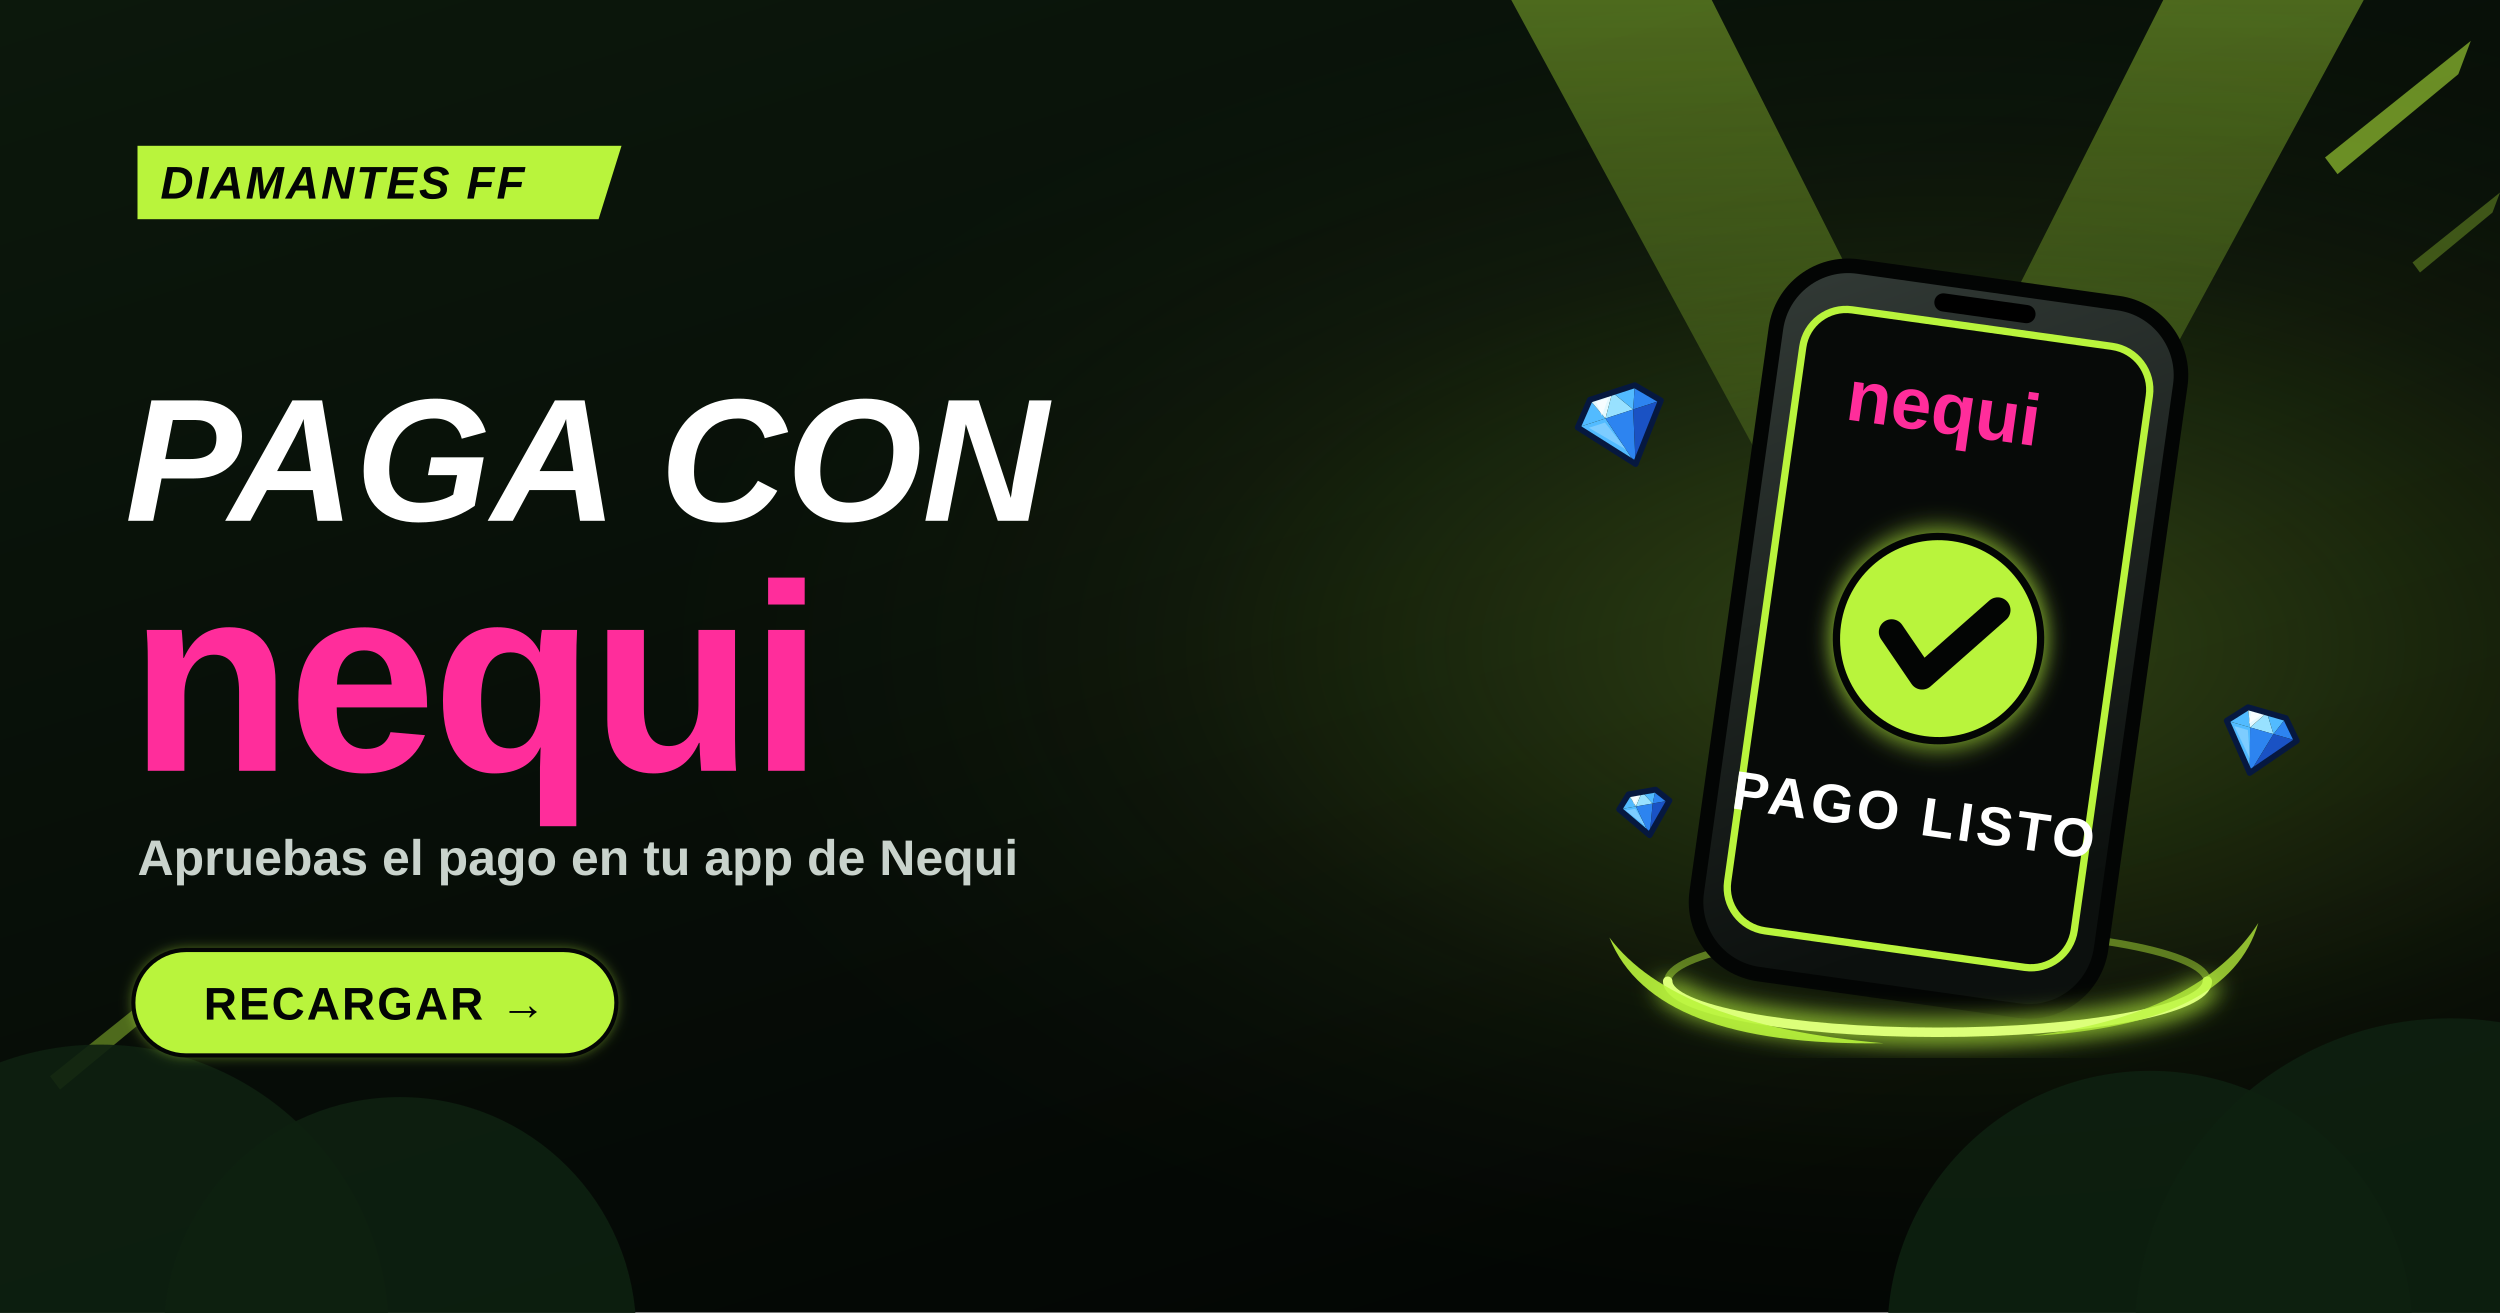
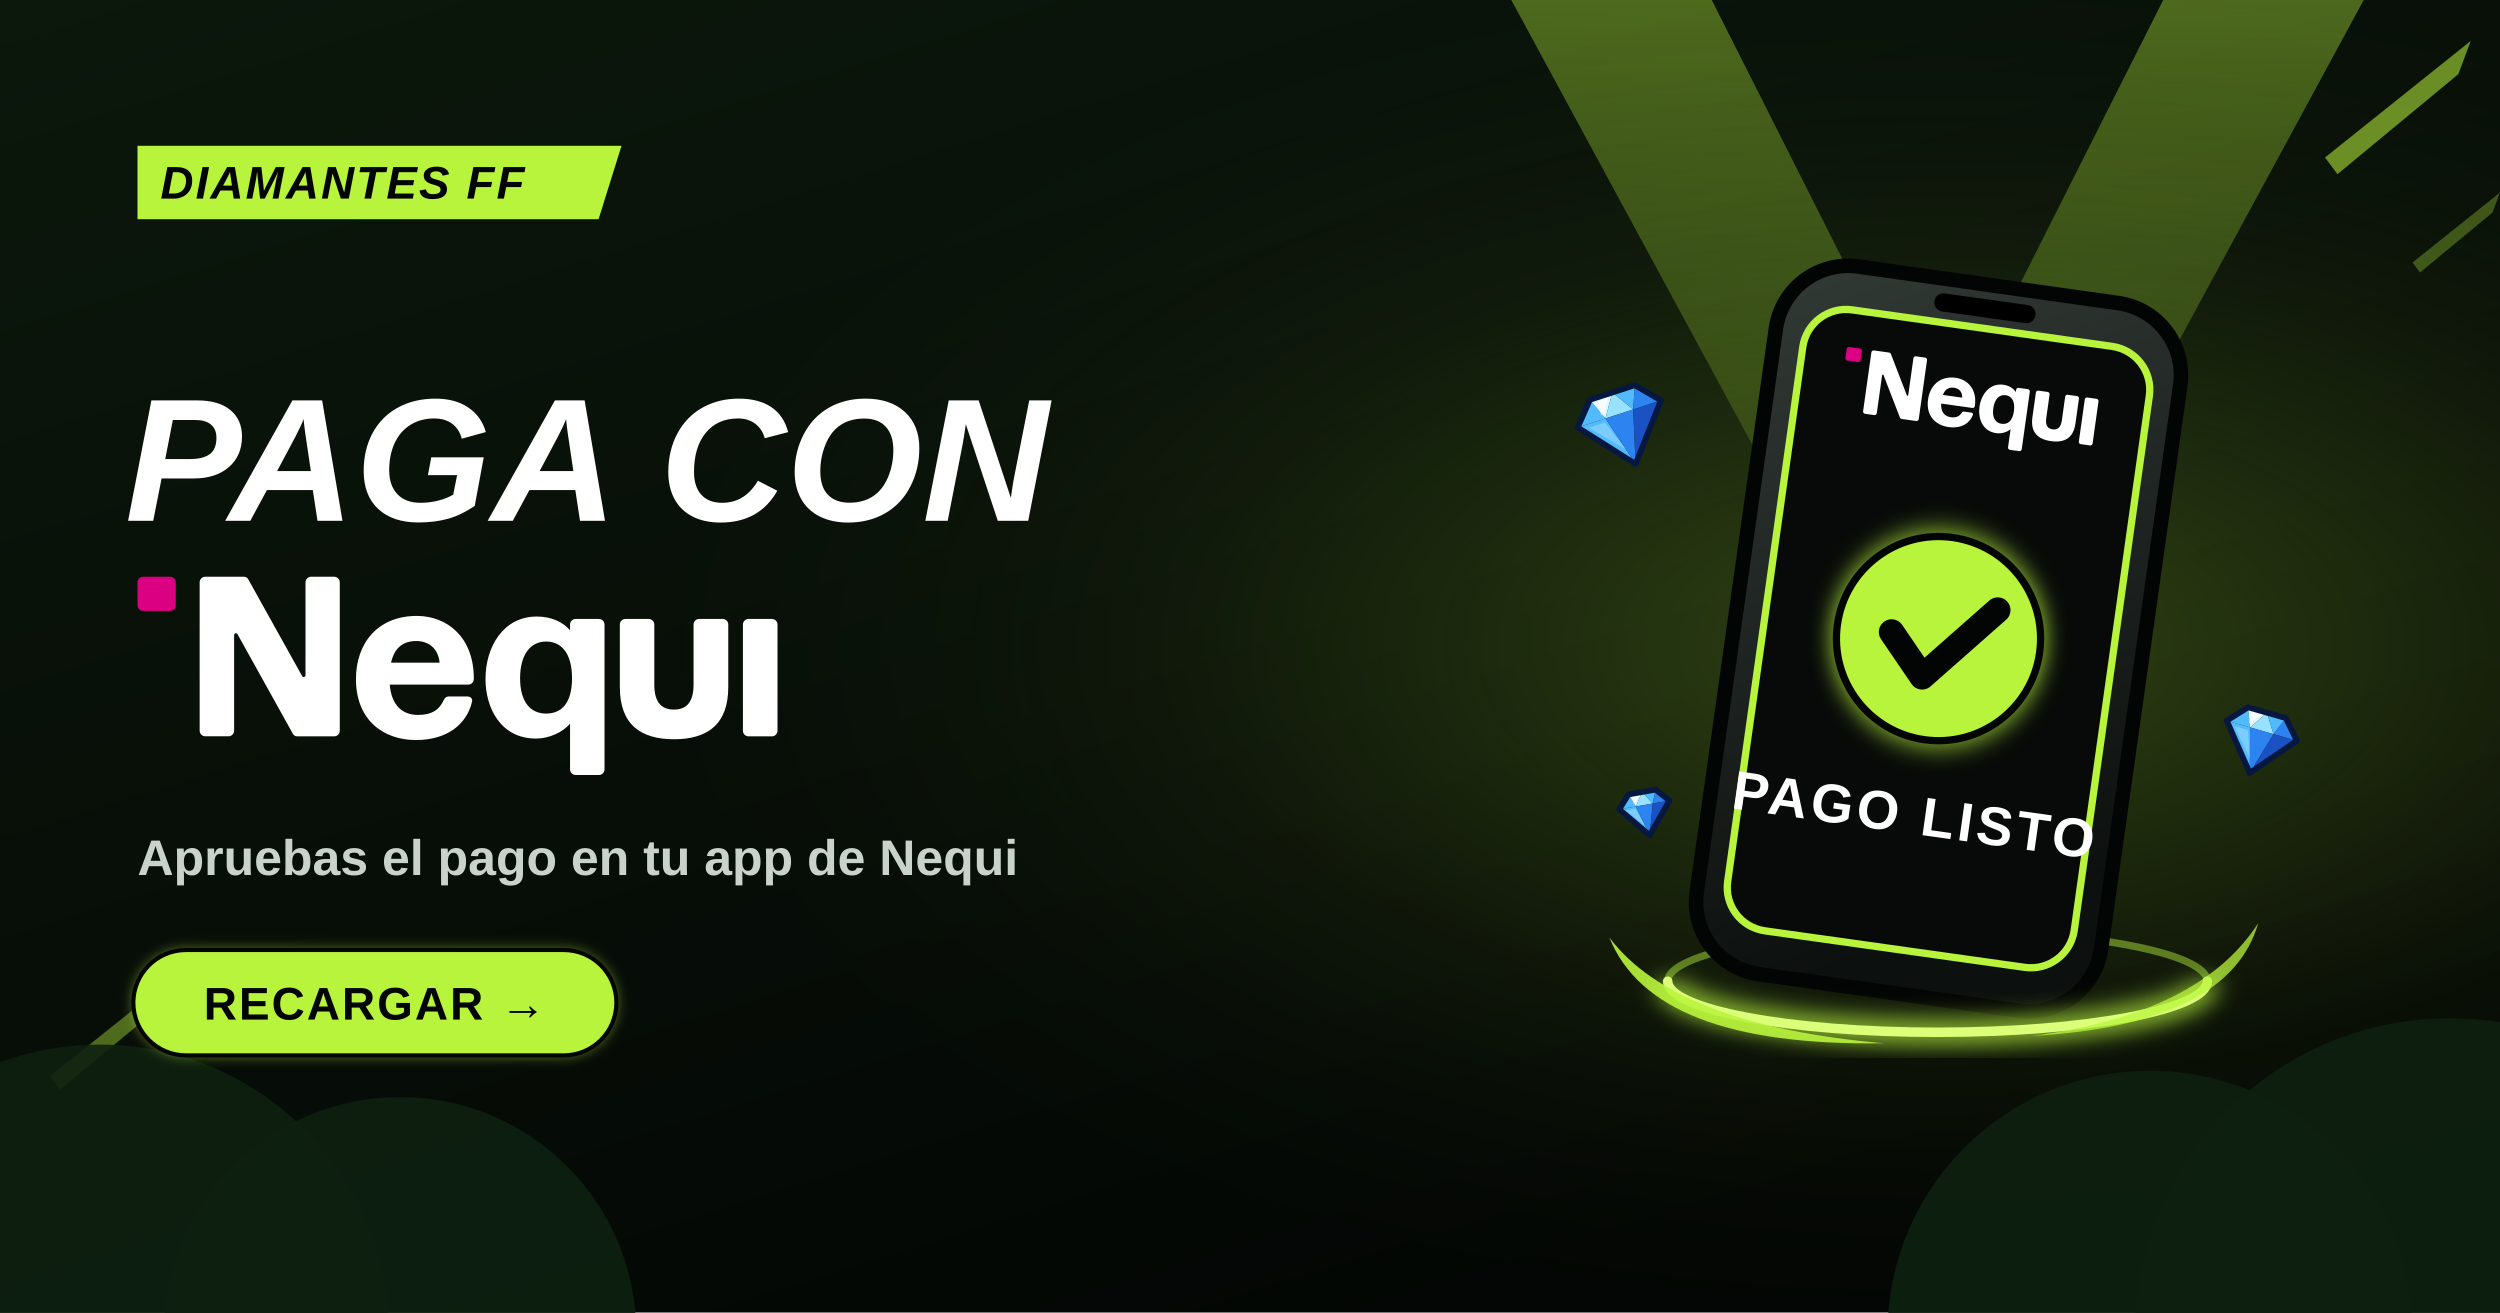
<svg xmlns="http://www.w3.org/2000/svg" viewBox="0 0 1200 630" width="1200" height="630">
  <defs>
    <linearGradient id="bg" x1="0" y1="0" x2="0.6" y2="1">
      <stop offset="0" stop-color="#0c180c" />
      <stop offset="1" stop-color="#030604" />
    </linearGradient>
    <linearGradient id="v" x1="0" y1="0" x2="0" y2="1">
      <stop offset="0" stop-color="#b9f43c" stop-opacity=".4" />
      <stop offset="1" stop-color="#b9f43c" stop-opacity=".03" />
    </linearGradient>
    <radialGradient id="glow" cx="0.775" cy="0.492" r="0.55">
      <stop offset="0" stop-color="#b9f43c" stop-opacity=".24" />
      <stop offset=".55" stop-color="#b9f43c" stop-opacity=".05" />
      <stop offset="1" stop-color="#000" stop-opacity="0" />
    </radialGradient>
    <radialGradient id="gemglow">
      <stop offset="0" stop-color="#4fc3ff" stop-opacity=".5" />
      <stop offset="1" stop-color="#4fc3ff" stop-opacity="0" />
    </radialGradient>
    <linearGradient id="dark" x1="0" y1="0" x2="0.3" y2="1">
      <stop offset="0" stop-color="#323a36" />
      <stop offset="1" stop-color="#0c100e" />
    </linearGradient>
    <linearGradient id="lid" x1="0" y1="0" x2="0" y2="1">
      <stop offset="0" stop-color="#47524c" />
      <stop offset="1" stop-color="#1b221e" />
    </linearGradient>
    <filter id="soft" x="-50%" y="-50%" width="200%" height="200%">
      <feGaussianBlur stdDeviation="3" />
    </filter>
    <path id="spark" d="M0 -10L2.2 -2.2L10 0L2.2 2.2L0 10L-2.2 2.2L-10 0L-2.2 -2.2Z" fill="#fff" />
  </defs>
  <rect width="1200" height="630" fill="url(#bg)" />
  <path d="M720 -10H816.6L930 214.83L1043.4 -10H1140L946.8 346.5H913.2Z" fill="url(#v)" />
  <rect width="1200" height="630" fill="url(#glow)" />
  <path d="M1116 75.6L1186 19.6L1180 35.6L1122 83.6Z" fill="#b9f43c" opacity="0.55" />
  <path d="M1158 126L1200 92.4L1196.4 102L1161.6 130.8Z" fill="#b9f43c" opacity="0.3" />
  <path d="M24 516.6L80 471.8L75.2 484.6L28.8 523Z" fill="#b9f43c" opacity="0.4" />
  <circle cx="48" cy="640" r="138.6" fill="#0d200f" opacity=".9" />
  <circle cx="192" cy="640" r="113.4" fill="#0d200f" opacity=".9" />
  <circle cx="1032" cy="640" r="126" fill="#0d200f" opacity=".9" />
  <circle cx="1176" cy="640" r="151.2" fill="#0d200f" opacity=".9" />
  <g transform="translate(930 310) scale(1.75)">
    <path d="M-74 92A74 14 0 0 1 74 92" fill="none" stroke="#b9f43c" stroke-opacity=".45" stroke-width="2" />
    <g transform="rotate(8)">
      <rect x="-56" y="-100" width="112" height="196" rx="20" fill="url(#dark)" stroke="#030504" stroke-width="4" />
      <rect x="-48" y="-88" width="96" height="172" rx="12" fill="#070a08" stroke="#b9f43c" stroke-width="2" />
      <rect x="-14" y="-96" width="28" height="5" rx="2.5" fill="#000" />
-       <text x="-34" y="-58" font-family="Arial, Helvetica, sans-serif" font-weight="900" font-size="20" fill="#ff2d9b">nequi</text>
+       <g transform="translate(-36 -78) scale(0.6769231)">
+         <rect x="0" y="0.28" width="6.22" height="5.56" rx="0.92" fill="#DA0081" />
+         <path d="M31.99 0.28H28.22C27.7 0.28 27.3 0.7 27.3 1.2V16.28C27.3 16.58 26.9 16.7 26.75 16.42L17.99 0.69C17.85 0.43 17.59 0.28 17.28 0.28H11.02C10.5 0.28 10.1 0.7 10.1 1.2V25.29C10.1 25.81 10.52 26.21 11.02 26.21H14.79C15.3 26.21 15.7 25.79 15.7 25.29V9.76C15.7 9.46 16.11 9.34 16.25 9.62L25.26 25.82C25.4 26.08 25.66 26.22 25.96 26.22H31.96C32.47 26.22 32.87 25.81 32.87 25.31V1.2C32.87 0.69 32.46 0.28 31.96 0.28Z" fill="#fff" />
+         <path d="M54.65 16.81C54.65 10.02 50.24 6.65 45.39 6.65C39.09 6.65 35.5 11.02 35.5 16.92C35.5 23.63 40.01 26.82 45.24 26.82C50.48 26.82 53.54 24.11 54.36 20.6C54.47 20.15 54.21 19.74 53.54 19.74H50.57C50.24 19.74 49.95 19.92 49.8 20.26C49.06 21.89 47.87 22.74 45.58 22.74C42.99 22.74 41.25 21.11 40.99 17.81H53.73C54.28 17.81 54.65 17.41 54.65 16.81ZM41.2 14.25C41.75 11.81 43.16 10.73 45.31 10.73C47.22 10.73 48.87 11.84 49.09 14.25H41.2Z" fill="#fff" />
+         <path d="M103.08 7.14H99.3C98.79 7.14 98.38 7.55 98.38 8.05V25.31C98.38 25.81 98.79 26.22 99.3 26.22H103.08C103.59 26.22 104 25.81 104 25.31V8.05C104 7.55 103.59 7.14 103.08 7.14Z" fill="#fff" />
+         <path d="M74.98 7.14H71.21C70.69 7.14 70.29 7.55 70.29 8.05V8.99C69.16 7.67 67.31 6.75 64.88 6.75C59.43 6.75 56.55 11.68 56.55 16.91C56.55 21.47 58.92 26.58 64.77 26.58C66.86 26.58 69.08 25.58 70.29 24.16V31.58C70.29 32.09 70.71 32.5 71.21 32.5H74.98C75.49 32.5 75.89 32.08 75.89 31.58V8.07C75.89 7.55 75.48 7.15 74.98 7.15ZM66.39 22.52C63.91 22.52 62.17 20.69 62.17 16.78C62.17 12.86 63.91 10.81 66.39 10.81C68.87 10.81 70.61 12.7 70.61 16.78C70.61 20.86 68.87 22.52 66.39 22.52Z" fill="#fff" />
+         <path d="M95.05 7.14H91.28C90.76 7.14 90.36 7.55 90.36 8.05V17.81C90.36 20.95 88.96 21.87 87.17 21.87C85.38 21.87 83.98 20.95 83.98 17.81V8.05C83.98 7.54 83.56 7.14 83.06 7.14H79.29C78.78 7.14 78.38 7.55 78.38 8.05V18.21C78.38 24.26 81.71 26.69 87.19 26.69C92.66 26.69 96 24.24 96 18.21V8.05C96 7.54 95.58 7.14 95.08 7.14Z" fill="#fff" />
+       </g>
      <circle cx="0" cy="-2" r="30" fill="#b9f43c" filter="url(#soft)" opacity=".7" />
      <circle cx="0" cy="-2" r="28" fill="#b9f43c" stroke="#030504" stroke-width="2" />
      <path d="M-13 -2L-3 9L15 -12" fill="none" stroke="#030504" stroke-width="7" stroke-linecap="round" stroke-linejoin="round" />
      <text x="0" y="52" font-family="Arial Black, Arial, Helvetica, sans-serif" font-weight="900" font-size="15" fill="#fff" text-anchor="middle" letter-spacing="1">PAGO LISTO</text>
    </g>
    <g transform="rotate(-18 -86 -59.68)" stroke-linejoin="round">
      <path d="M-92.48 -70L-98 -63.808L-90 -63.808Z" fill="#52bbff" />
      <path d="M-92.48 -70L-86 -70L-90 -63.808Z" fill="#e3f9ff" />
      <path d="M-86 -70L-90 -63.808L-82 -63.808Z" fill="#98e1ff" />
      <path d="M-86 -70L-79.52 -70L-82 -63.808Z" fill="#52bbff" />
      <path d="M-79.52 -70L-74 -63.808L-82 -63.808Z" fill="#2d84f0" />
      <path d="M-98 -63.808L-90 -63.808L-86 -49.36Z" fill="#52bbff" />
      <path d="M-90 -63.808L-82 -63.808L-86 -49.36Z" fill="#2d84f0" />
      <path d="M-82 -63.808L-74 -63.808L-86 -49.36Z" fill="#1a52c4" />
      <path d="M-91.04 -68.968L-87.44 -68.968L-90.72 -64.84Z" fill="#fff" opacity=".7" />
      <path d="M-95.12 -62.776L-90.48 -62.776L-87.2 -53.901Z" fill="#fff" opacity=".25" />
      <path d="M-92.48 -70H-79.52L-74 -63.808L-86 -49.36L-98 -63.808Z" fill="none" stroke="#06183f" stroke-width="1.6" />
    </g>
    <g transform="rotate(16 88 26.6)" stroke-linejoin="round">
      <path d="M82.6 18L78 23.16L84.667 23.16Z" fill="#52bbff" />
      <path d="M82.6 18L88 18L84.667 23.16Z" fill="#e3f9ff" />
      <path d="M88 18L84.667 23.16L91.333 23.16Z" fill="#98e1ff" />
      <path d="M88 18L93.4 18L91.333 23.16Z" fill="#52bbff" />
      <path d="M93.4 18L98 23.16L91.333 23.16Z" fill="#2d84f0" />
      <path d="M78 23.16L84.667 23.16L88 35.2Z" fill="#52bbff" />
      <path d="M84.667 23.16L91.333 23.16L88 35.2Z" fill="#2d84f0" />
      <path d="M91.333 23.16L98 23.16L88 35.2Z" fill="#1a52c4" />
      <path d="M83.8 18.86L86.8 18.86L84.067 22.3Z" fill="#fff" opacity=".7" />
      <path d="M80.4 24.02L84.267 24.02L87 31.416Z" fill="#fff" opacity=".25" />
      <path d="M82.6 18H93.4L98 23.16L88 35.2L78 23.16Z" fill="none" stroke="#06183f" stroke-width="1.6" />
    </g>
    <g transform="rotate(-10 -80 46.02)" stroke-linejoin="round">
      <path d="M-83.78 40L-87 43.612L-82.333 43.612Z" fill="#52bbff" />
      <path d="M-83.78 40L-80 40L-82.333 43.612Z" fill="#e3f9ff" />
      <path d="M-80 40L-82.333 43.612L-77.667 43.612Z" fill="#98e1ff" />
      <path d="M-80 40L-76.22 40L-77.667 43.612Z" fill="#52bbff" />
      <path d="M-76.22 40L-73 43.612L-77.667 43.612Z" fill="#2d84f0" />
      <path d="M-87 43.612L-82.333 43.612L-80 52.04Z" fill="#52bbff" />
      <path d="M-82.333 43.612L-77.667 43.612L-80 52.04Z" fill="#2d84f0" />
      <path d="M-77.667 43.612L-73 43.612L-80 52.04Z" fill="#1a52c4" />
      <path d="M-82.94 40.602L-80.84 40.602L-82.753 43.01Z" fill="#fff" opacity=".7" />
      <path d="M-85.32 44.214L-82.613 44.214L-80.7 49.391Z" fill="#fff" opacity=".25" />
      <path d="M-83.78 40H-76.22L-73 43.612L-80 52.04L-87 43.612Z" fill="none" stroke="#06183f" stroke-width="1.6" />
    </g>
    <path d="M-74 92A74 14 0 0 0 74 92" fill="none" stroke="#b9f43c" stroke-width="7" filter="url(#soft)" opacity=".75" />
    <path d="M-74 92A74 14 0 0 0 74 92" fill="none" stroke="#dcff7a" stroke-width="2.6" stroke-linecap="round" />
    <path d="M-90 80Q-78 110 -14.8 109Q-72 104 -90 80Z" fill="#b9f43c" opacity=".9" />
    <path d="M88 76Q80 104 25.9 107Q72 101 88 76Z" fill="#b9f43c" opacity=".75" />
  </g>
  <g transform="translate(66 70)">
    <path d="M0 0H232.32L221.32 35.2H0Z" fill="#b9f43c" />
    <text x="11" y="25.344" font-family="Arial Black, Arial, Helvetica, sans-serif" font-weight="900" font-style="italic" font-size="22" fill="#030504" letter-spacing="1">DIAMANTES FF</text>
  </g>
  <text x="60" y="250" font-family="Arial Black, Arial, Helvetica, sans-serif" font-weight="900" font-style="italic" font-size="84" fill="#fff">PAGA CON</text>
-   <text x="62" y="370" font-family="Arial, Helvetica, sans-serif" font-weight="900" font-size="128" fill="#ff2d9b" letter-spacing="-2">nequi</text>
+   <g transform="translate(66 276) scale(2.953846)">
+     <rect x="0" y="0.28" width="6.22" height="5.56" rx="0.92" fill="#DA0081" />
+     <path d="M31.99 0.28H28.22C27.7 0.28 27.3 0.7 27.3 1.2V16.28C27.3 16.58 26.9 16.7 26.75 16.42L17.99 0.69C17.85 0.43 17.59 0.28 17.28 0.28H11.02C10.5 0.28 10.1 0.7 10.1 1.2V25.29C10.1 25.81 10.52 26.21 11.02 26.21H14.79C15.3 26.21 15.7 25.79 15.7 25.29V9.76C15.7 9.46 16.11 9.34 16.25 9.62L25.26 25.82C25.4 26.08 25.66 26.22 25.96 26.22H31.96C32.47 26.22 32.87 25.81 32.87 25.31V1.2C32.87 0.69 32.46 0.28 31.96 0.28Z" fill="#fff" />
+     <path d="M54.65 16.81C54.65 10.02 50.24 6.65 45.39 6.65C39.09 6.65 35.5 11.02 35.5 16.92C35.5 23.63 40.01 26.82 45.24 26.82C50.48 26.82 53.54 24.11 54.36 20.6C54.47 20.15 54.21 19.74 53.54 19.74H50.57C50.24 19.74 49.95 19.92 49.8 20.26C49.06 21.89 47.87 22.74 45.58 22.74C42.99 22.74 41.25 21.11 40.99 17.81H53.73C54.28 17.81 54.65 17.41 54.65 16.81ZM41.2 14.25C41.75 11.81 43.16 10.73 45.31 10.73C47.22 10.73 48.87 11.84 49.09 14.25H41.2Z" fill="#fff" />
+     <path d="M103.08 7.14H99.3C98.79 7.14 98.38 7.55 98.38 8.05V25.31C98.38 25.81 98.79 26.22 99.3 26.22H103.08C103.59 26.22 104 25.81 104 25.31V8.05C104 7.55 103.59 7.14 103.08 7.14Z" fill="#fff" />
+     <path d="M74.98 7.14H71.21C70.69 7.14 70.29 7.55 70.29 8.05V8.99C69.16 7.67 67.31 6.75 64.88 6.75C59.43 6.75 56.55 11.68 56.55 16.91C56.55 21.47 58.92 26.58 64.77 26.58C66.86 26.58 69.08 25.58 70.29 24.16V31.58C70.29 32.09 70.71 32.5 71.21 32.5H74.98C75.49 32.5 75.89 32.08 75.89 31.58V8.07C75.89 7.55 75.48 7.15 74.98 7.15ZM66.39 22.52C63.91 22.52 62.17 20.69 62.17 16.78C62.17 12.86 63.91 10.81 66.39 10.81C68.87 10.81 70.61 12.7 70.61 16.78C70.61 20.86 68.87 22.52 66.39 22.52Z" fill="#fff" />
+     <path d="M95.05 7.14H91.28C90.76 7.14 90.36 7.55 90.36 8.05V17.81C90.36 20.95 88.96 21.87 87.17 21.87C85.38 21.87 83.98 20.95 83.98 17.81V8.05C83.98 7.54 83.56 7.14 83.06 7.14H79.29C78.78 7.14 78.38 7.55 78.38 8.05V18.21C78.38 24.26 81.71 26.69 87.19 26.69C92.66 26.69 96 24.24 96 18.21V8.05C96 7.54 95.58 7.14 95.08 7.14Z" fill="#fff" />
+   </g>
  <text x="66" y="420" font-family="Arial, Helvetica, sans-serif" font-weight="700" font-size="24" fill="#c9d3cc" text-anchor="start">Apruebas el pago en tu app de Nequi</text>
  <g transform="translate(64 456)">
    <rect width="231.88" height="50.6" rx="25.3" fill="#b9f43c" filter="url(#soft)" opacity=".55" />
    <rect width="231.88" height="50.6" rx="25.3" fill="#b9f43c" stroke="#030504" stroke-width="2" />
    <text x="115.94" y="33.396" font-family="Arial Black, Arial, Helvetica, sans-serif" font-weight="900" font-size="22" fill="#030504" text-anchor="middle" letter-spacing="1">RECARGAR  →</text>
  </g>
</svg>
